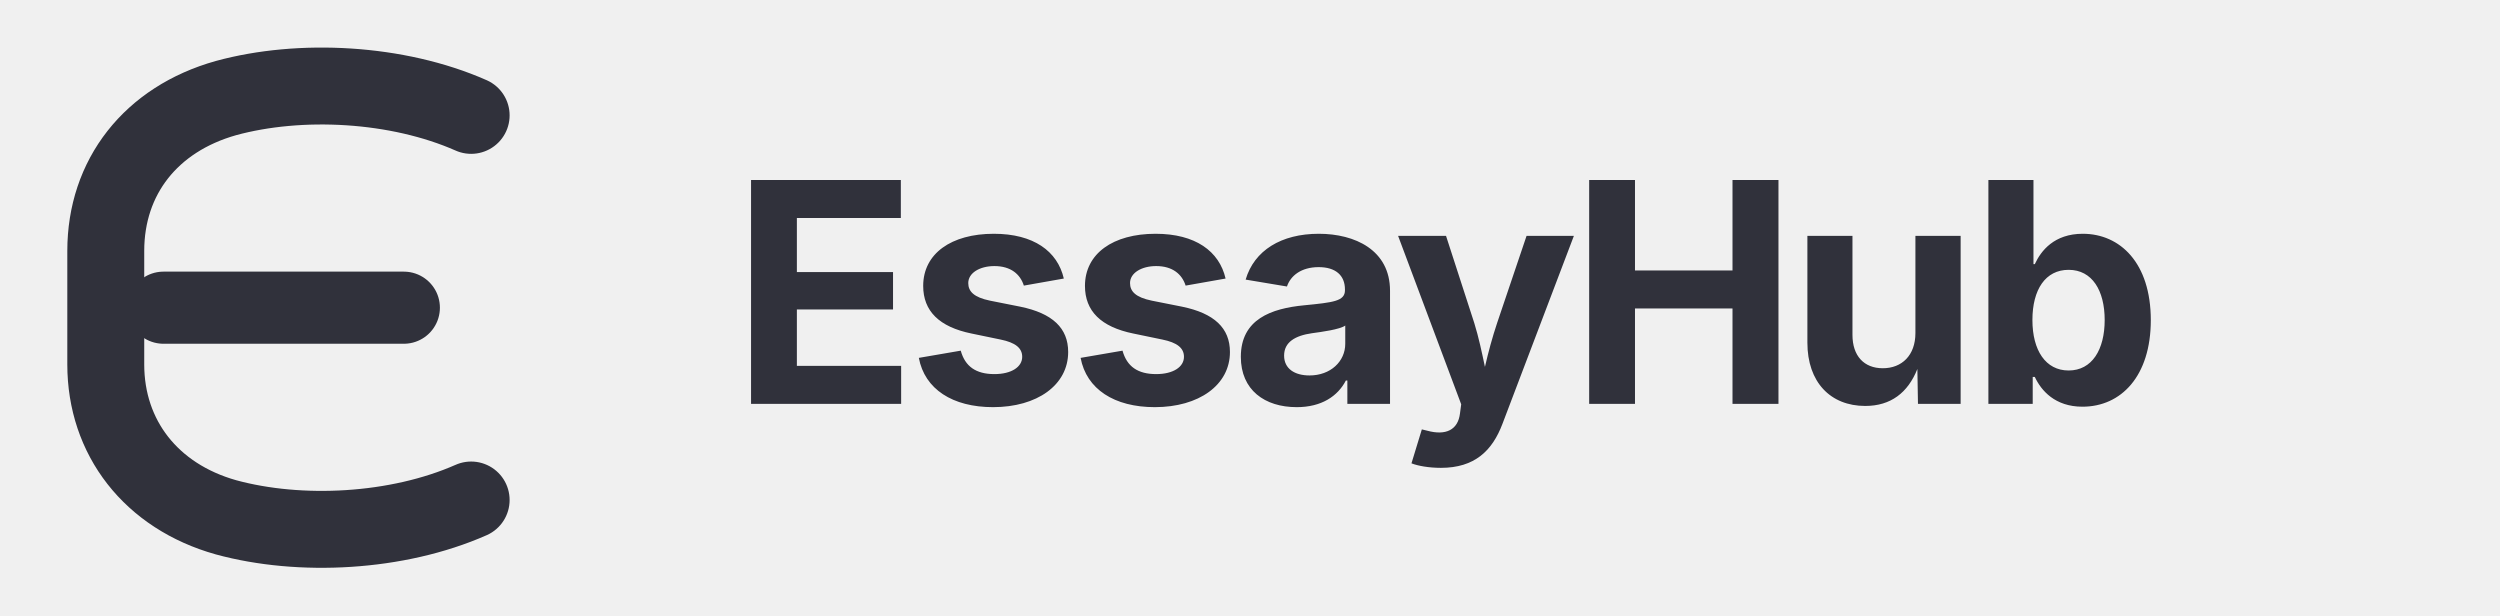
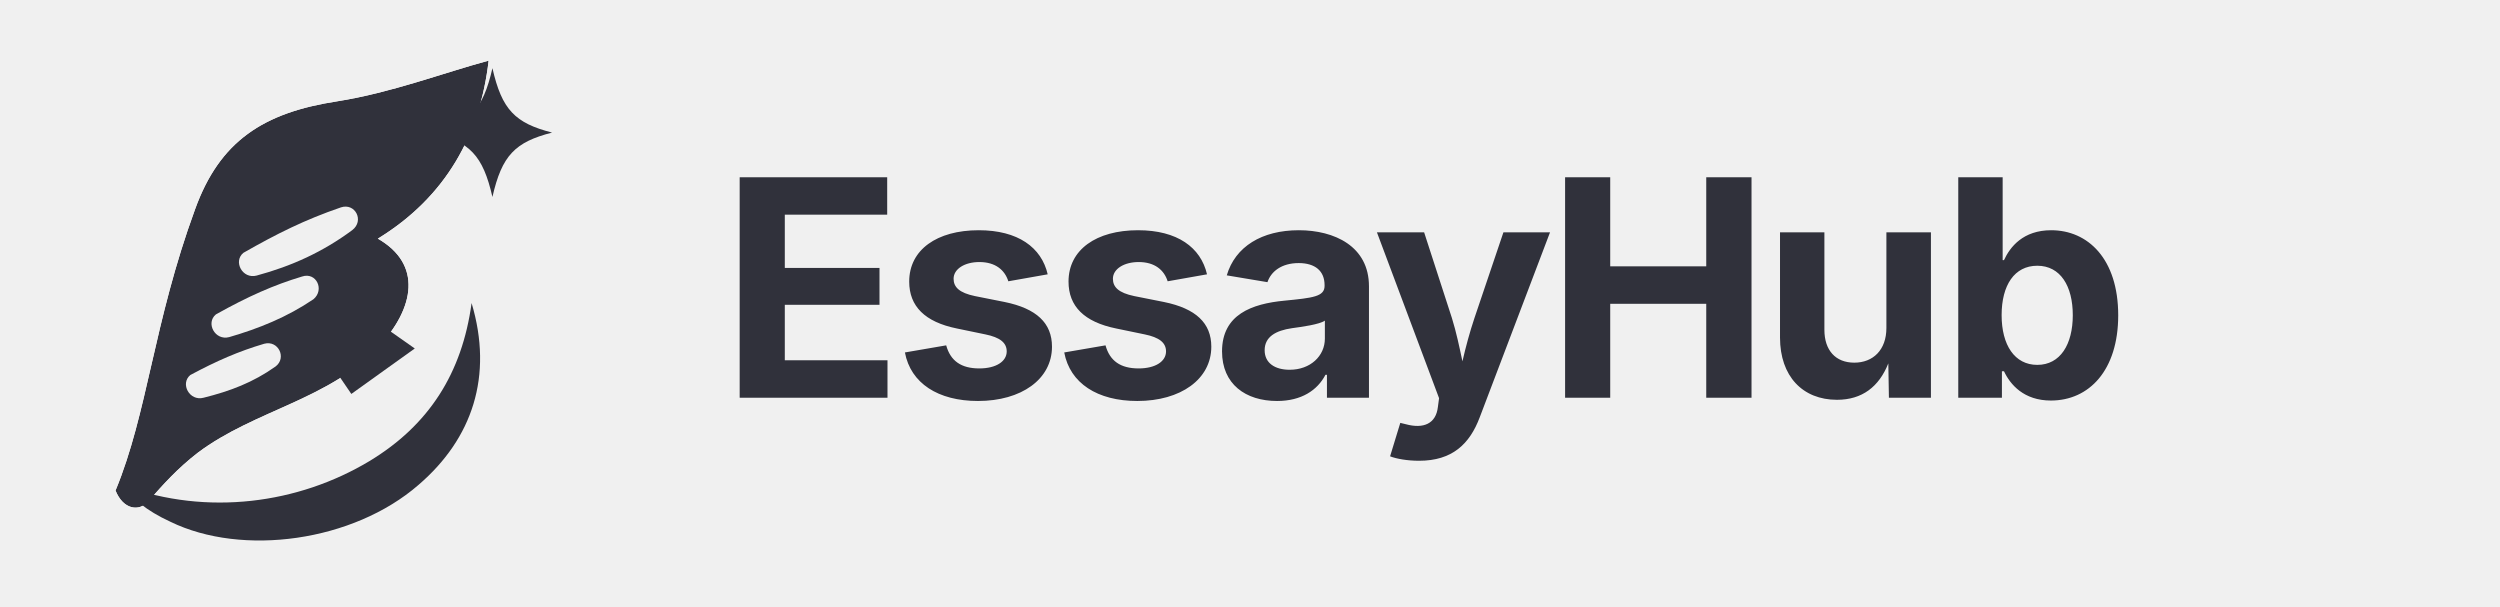
- <svg xmlns="http://www.w3.org/2000/svg" viewBox="0 0 260 64" fill="none" role="img" aria-labelledby="title">
-   <g stroke="#30313B" stroke-linecap="round">
-     <path d="M49 12C41.3 8.6 31.2 8.1 23.5 10.2 15.7 12.4 11 18.4 11 26.1v11.8c0 7.6 4.7 13.7 12.5 15.9 7.7 2.1 17.8 1.6 25.5-1.8" stroke-width="8" />
-     <path d="M17 32h25" stroke-width="7.5" />
-   </g>
+ <svg xmlns="http://www.w3.org/2000/svg" viewBox="0 0 264 64" fill="none" role="img" aria-labelledby="title desc">
+   <defs>
+     <mask id="paper-cutouts" maskUnits="userSpaceOnUse" x="0" y="0" width="64" height="64">
+       <rect width="64" height="64" fill="#000" />
+       <path d="M12.2 51.8c3.4-8.2 4-17.7 8.4-29.7 2.6-7.2 7.2-10.2 15-11.4 5.7-.9 11.2-3 16-4.3-.9 7.8-4.5 14.4-11.7 18.8 4.7 2.7 3.9 7.3.1 11.4-5.2 5.6-13.1 6.7-19.1 11.2-2.2 1.7-3.7 3.4-5.2 5.1-1 1.2-2.7.9-3.5-1.1Z" fill="#fff" />
+       <path d="M25.7 26.7c3.5-2 6.5-3.5 10.3-4.8 1.5-.5 2.5 1.4 1.2 2.4-3.1 2.3-6.4 3.8-10.1 4.8-1.5.4-2.5-1.5-1.4-2.4Z" fill="#000" />
+       <path d="M22.8 33.2c3.4-1.9 6.1-3.1 9.1-4 1.5-.5 2.4 1.4 1.2 2.4-2.8 1.9-5.8 3.1-8.9 4-1.5.4-2.5-1.5-1.4-2.4Z" fill="#000" />
+       <path d="M20.1 39.6c2.8-1.5 5.1-2.5 7.8-3.3 1.5-.4 2.4 1.5 1.2 2.4-2.4 1.7-4.8 2.6-7.6 3.3-1.5.4-2.5-1.5-1.4-2.4Z" fill="#000" />
+     </mask>
+   </defs>
+   <path d="M12.2 51.8c3.4-8.2 4-17.7 8.4-29.7 2.6-7.2 7.2-10.2 15-11.4 5.7-.9 11.2-3 16-4.3-.9 7.8-4.5 14.4-11.7 18.8 4.7 2.7 3.9 7.3.1 11.4-5.2 5.6-13.1 6.7-19.1 11.2-2.2 1.7-3.7 3.4-5.2 5.1-1 1.2-2.7.9-3.5-1.1Z" fill="#30313B" mask="url(#paper-cutouts)" />
+   <path d="M13.1 51.3c8.8 3.2 18.4 1.9 25.9-2.6 6.3-3.8 9.8-9.3 10.8-16.7 2.3 7.7.1 14.3-5.6 19.2-6.9 6-18.6 7.6-26.2 3.9-2.6-1.2-4.1-2.5-4.9-3.8Z" fill="#30313B" />
+   <path d="m36.4 31.6 7.4 5.2-6.7 4.8-3-4.4 2.3-5.6Z" fill="#30313B" />
+   <path d="M52 7.2c1 4.4 2.4 5.8 6.3 6.8-3.9 1-5.3 2.4-6.3 6.8-1-4.4-2.4-5.8-6.3-6.8 3.9-1 5.3-2.4 6.3-6.8Z" fill="#30313B" />
  <text x="76" y="42" font-family="Inter, Avenir Next, Segoe UI, Arial, sans-serif" font-size="32" font-weight="700" letter-spacing="-1.1" fill="#30313B">EssayHub</text>
</svg>
